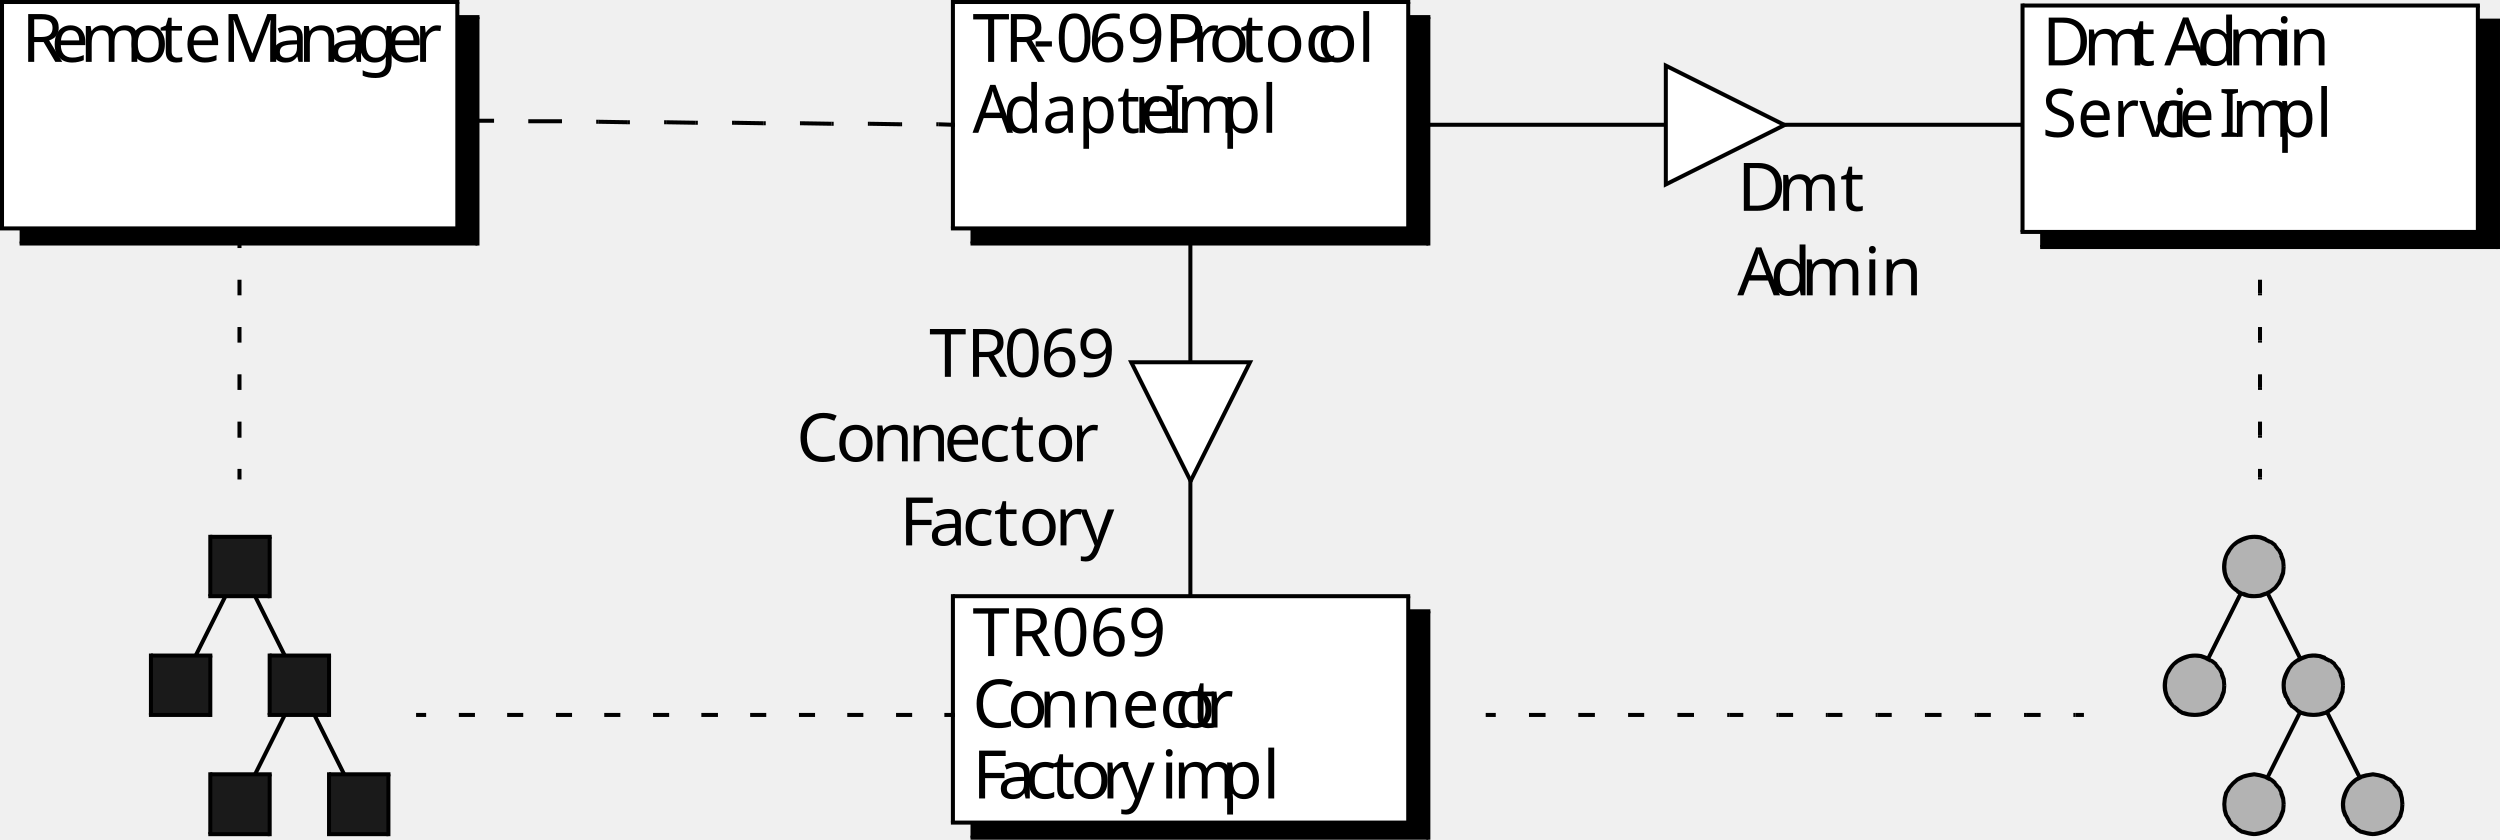
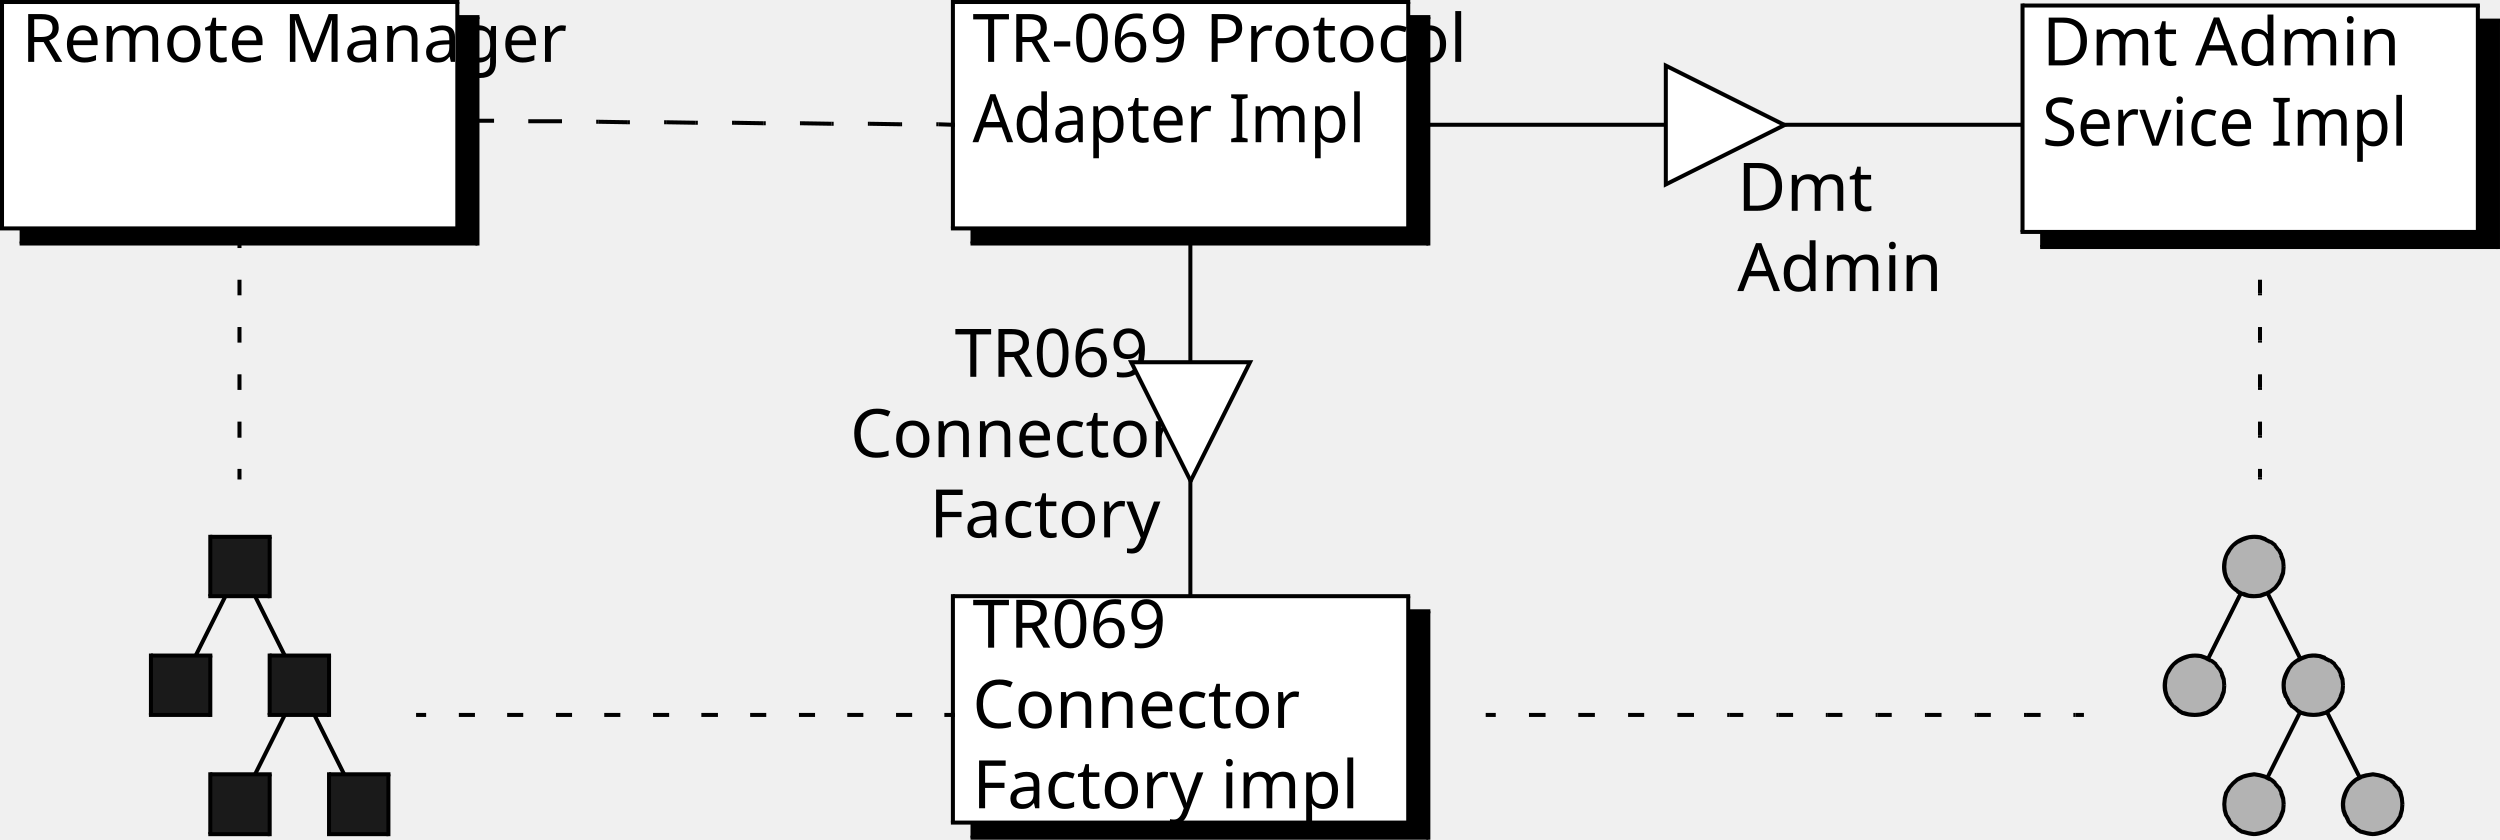
- <svg xmlns="http://www.w3.org/2000/svg" version="1.1" id="Layer_1" x="0px" y="0px" width="298.14px" height="100.14px" viewBox="0 0 298.14 100.14" style="enable-background:new 0 0 298.14 100.14;" xml:space="preserve">
-   <rect x="141.72" y="28.8" width="0.48" height="0.24" />
-   <rect x="141.72" y="29.04" width="0.48" height="42.779" />
-   <rect x="170.1" y="14.64" width="0.24" height="0.48" />
-   <rect x="170.34" y="14.64" width="85.26" height="0.48" />
-   <rect x="115.98" y="72.899" width="54.36" height="27" />
+ <svg xmlns="http://www.w3.org/2000/svg" version="1.1" id="Layer_1" x="0px" y="0px" width="298.141px" height="100.141px" viewBox="0 0 298.141 100.141" enable-background="new 0 0 298.141 100.141" xml:space="preserve">
+   <rect x="141.72" y="28.8" width="0.479" height="0.24" />
+   <rect x="141.72" y="29.04" width="0.479" height="42.779" />
+   <rect x="170.1" y="14.64" width="0.239" height="0.479" />
+   <rect x="170.34" y="14.64" width="85.261" height="0.479" />
+   <rect x="115.98" y="72.899" width="54.359" height="27" />
  <rect x="115.98" y="72.66" width="54.6" height="0.479" />
-   <rect x="170.1" y="72.899" width="0.48" height="27.24" />
+   <rect x="170.1" y="72.899" width="0.479" height="27.24" />
  <rect x="115.74" y="99.66" width="54.6" height="0.479" />
  <rect x="115.74" y="72.66" width="0.48" height="27.239" />
-   <rect x="113.64" y="71.1" style="fill:#FFFFFF;" width="54.3" height="27" />
-   <rect x="113.64" y="70.859" width="54.54" height="0.48" />
-   <rect x="167.7" y="71.1" width="0.479" height="27.24" />
-   <rect x="113.4" y="97.859" width="54.54" height="0.48" />
-   <rect x="113.4" y="70.859" width="0.48" height="27.24" />
-   <text transform="matrix(1 0 0 1 115.98 78.2393)" style="font-family:'ProductusOSGiBookc'; font-size:7.98;">TR069 </text>
-   <text transform="matrix(1 0 0 1 115.98 86.7598)">
-     <tspan x="0" y="0" style="font-family:'ProductusOSGiBookc'; font-size:7.98;">C</tspan>
-     <tspan x="4.142" y="0" style="font-family:'ProductusOSGiBookc'; font-size:7.98;">o</tspan>
-     <tspan x="7.917" y="0" style="font-family:'ProductusOSGiBookc'; font-size:7.98;">nnect</tspan>
-     <tspan x="24.115" y="0" style="font-family:'ProductusOSGiBookc'; font-size:7.98;">o</tspan>
-     <tspan x="27.841" y="0" style="font-family:'ProductusOSGiBookc'; font-size:7.98;">r </tspan>
+   <rect x="113.64" y="71.1" fill="#FFFFFF" width="54.3" height="27" />
+   <rect x="113.64" y="70.859" width="54.54" height="0.479" />
+   <rect x="167.7" y="71.1" width="0.479" height="27.239" />
+   <rect x="113.4" y="97.859" width="54.54" height="0.479" />
+   <rect x="113.4" y="70.859" width="0.479" height="27.24" />
+   <text transform="matrix(1 0 0 1 115.9797 77.239)" enable-background="new    ">
+     <tspan x="0" y="0" font-family="'ProductusOSGiBookc'" font-size="7.98">TR069</tspan>
+     <tspan x="0" y="9.576" font-family="'ProductusOSGiBookc'" font-size="7.98">Connector</tspan>
+     <tspan x="0" y="19.152" font-family="'ProductusOSGiBookc'" font-size="7.98">Factory impl</tspan>
  </text>
-   <text transform="matrix(1 0 0 1 115.98 95.2197)">
-     <tspan x="0" y="0" style="font-family:'ProductusOSGiBookc'; font-size:7.98;">F</tspan>
-     <tspan x="3" y="0" style="font-family:'ProductusOSGiBookc'; font-size:7.98;">a</tspan>
-     <tspan x="6.241" y="0" style="font-family:'ProductusOSGiBookc'; font-size:7.98;">c</tspan>
-     <tspan x="9.36" y="0" style="font-family:'ProductusOSGiBookc'; font-size:7.98;">t</tspan>
-     <tspan x="11.699" y="0" style="font-family:'ProductusOSGiBookc'; font-size:7.98;">o</tspan>
-     <tspan x="15.425" y="0" style="font-family:'ProductusOSGiBookc'; font-size:7.98;">r</tspan>
-     <tspan x="17.643" y="0" style="font-family:'ProductusOSGiBookc'; font-size:7.98;">y</tspan>
-     <tspan x="20.82" y="0" style="font-family:'ProductusOSGiBookc'; font-size:7.98;"> </tspan>
-     <tspan x="22.431" y="0" style="font-family:'ProductusOSGiBookc'; font-size:7.98;">i</tspan>
-     <tspan x="23.939" y="0" style="font-family:'ProductusOSGiBookc'; font-size:7.98;">m</tspan>
-     <tspan x="29.693" y="0" style="font-family:'ProductusOSGiBookc'; font-size:7.98;">pl</tspan>
-   </text>
-   <polyline style="fill-rule:evenodd;clip-rule:evenodd;fill:#FFFFFF;" points="212.819,14.88 198.66,7.8 198.66,21.96 " />
+   <polyline fill="#FFFFFF" points="212.819,14.88 198.66,7.8 198.66,21.96 " />
  <polyline points="212.7,15.12 198.54,8.04 198.42,7.8 198.899,7.8 198.899,21.96 198.78,22.2 198.42,22.38 198.42,7.439   212.939,14.7 " />
  <polyline points="198.54,21.78 212.7,14.7 212.939,14.7 213.42,14.939 212.939,15.12 198.78,22.2 " />
-   <rect x="115.98" y="2.04" width="54.36" height="27" />
+   <rect x="115.98" y="2.04" width="54.359" height="27" />
  <rect x="115.98" y="1.8" width="54.6" height="0.48" />
-   <rect x="170.1" y="2.04" width="0.48" height="27.24" />
+   <rect x="170.1" y="2.04" width="0.479" height="27.24" />
  <rect x="115.74" y="28.8" width="54.6" height="0.48" />
  <rect x="115.74" y="1.8" width="0.48" height="27.24" />
-   <rect x="113.64" y="0.24" style="fill:#FFFFFF;" width="54.3" height="27" />
-   <rect x="113.64" width="54.54" height="0.479" />
+   <rect x="113.64" y="0.24" fill="#FFFFFF" width="54.3" height="27" />
+   <rect x="113.64" y="0" width="54.54" height="0.479" />
  <rect x="167.7" y="0.24" width="0.479" height="27.239" />
  <rect x="113.4" y="27" width="54.54" height="0.479" />
-   <rect x="113.4" width="0.48" height="27.24" />
-   <text transform="matrix(1 0 0 1 115.98 7.3799)">
-     <tspan x="0" y="0" style="font-family:'ProductusOSGiBookc'; font-size:7.98;">T</tspan>
-     <tspan x="3.791" y="0" style="font-family:'ProductusOSGiBookc'; font-size:7.98;">R</tspan>
-     <tspan x="7.213" y="0" style="font-family:'ProductusOSGiBookc'; font-size:7.98;">-</tspan>
-     <tspan x="9.895" y="0" style="font-family:'ProductusOSGiBookc'; font-size:7.98;">0</tspan>
-     <tspan x="13.797" y="0" style="font-family:'ProductusOSGiBookc'; font-size:7.98;">69</tspan>
-     <tspan x="21.25" y="0" style="font-family:'ProductusOSGiBookc'; font-size:7.98;"> </tspan>
-     <tspan x="22.871" y="0" style="font-family:'ProductusOSGiBookc'; font-size:7.98;">P</tspan>
-     <tspan x="26.118" y="0" style="font-family:'ProductusOSGiBookc'; font-size:7.98;">r</tspan>
-     <tspan x="28.161" y="0" style="font-family:'ProductusOSGiBookc'; font-size:7.98;">o</tspan>
-     <tspan x="31.919" y="0" style="font-family:'ProductusOSGiBookc'; font-size:7.98;">toc</tspan>
-     <tspan x="41.096" y="0" style="font-family:'ProductusOSGiBookc'; font-size:7.98;">ol</tspan>
+   <rect x="113.4" y="0" width="0.479" height="27.24" />
+   <text transform="matrix(1 0 0 1 115.9797 7.3796)" font-family="'ProductusOSGiBookc'" font-size="7.98">TR-069 Protocol</text>
+   <text transform="matrix(0.9504 0 0 1 115.9797 16.9558)" font-family="'ProductusOSGiBookc'" font-size="7.98">Adapter Impl</text>
+   <text transform="matrix(1 0 0 1 113.8538 44.9392)" enable-background="new    ">
+     <tspan x="0" y="0" font-family="'ProductusSemibold'" font-size="7.98">TR069</tspan>
+     <tspan x="-12.464" y="9.576" font-family="'ProductusSemibold'" font-size="7.98">Connector</tspan>
+     <tspan x="-3" y="19.152" font-family="'ProductusSemibold'" font-size="7.98">Factory</tspan>
  </text>
-   <text transform="matrix(1 0 0 1.0522 115.98 15.8398)">
-     <tspan x="0" y="0" style="font-family:'ProductusOSGiBookc'; font-size:7.584;">A</tspan>
-     <tspan x="3.663" y="0" style="font-family:'ProductusOSGiBookc'; font-size:7.584;">dapte</tspan>
-     <tspan x="19.255" y="0" style="font-family:'ProductusOSGiBookc'; font-size:7.584;">r</tspan>
-     <tspan x="21.357" y="0" style="font-family:'ProductusOSGiBookc'; font-size:7.584;"> </tspan>
-     <tspan x="22.858" y="0" style="font-family:'ProductusOSGiBookc'; font-size:7.584;">I</tspan>
-     <tspan x="24.352" y="0" style="font-family:'ProductusOSGiBookc'; font-size:7.584;">m</tspan>
-     <tspan x="29.752" y="0" style="font-family:'ProductusOSGiBookc'; font-size:7.584;">pl</tspan>
-   </text>
-   <text transform="matrix(1 0 0 1 110.8198 44.9395)">
-     <tspan x="0" y="0" style="font-family:'ProductusSemibold'; font-size:7.98;">T</tspan>
-     <tspan x="4.437" y="0" style="font-family:'ProductusSemibold'; font-size:7.98;">R</tspan>
-     <tspan x="8.874" y="0" style="font-family:'ProductusSemibold'; font-size:7.98;">0</tspan>
-     <tspan x="13.247" y="0" style="font-family:'ProductusSemibold'; font-size:7.98;">6</tspan>
-     <tspan x="17.62" y="0" style="font-family:'ProductusSemibold'; font-size:7.98;">9</tspan>
-   </text>
-   <text transform="matrix(1 0 0 1 94.9795 55.0205)">
-     <tspan x="0" y="0" style="font-family:'ProductusSemibold'; font-size:7.98;">C</tspan>
-     <tspan x="4.676" y="0" style="font-family:'ProductusSemibold'; font-size:7.98;">o</tspan>
-     <tspan x="8.993" y="0" style="font-family:'ProductusSemibold'; font-size:7.98;">n</tspan>
-     <tspan x="13.311" y="0" style="font-family:'ProductusSemibold'; font-size:7.98;">n</tspan>
-     <tspan x="17.563" y="0" style="font-family:'ProductusSemibold'; font-size:7.98;">e</tspan>
-     <tspan x="21.697" y="0" style="font-family:'ProductusSemibold'; font-size:7.98;">ct</tspan>
-     <tspan x="28.472" y="0" style="font-family:'ProductusSemibold'; font-size:7.98;">o</tspan>
-     <tspan x="32.789" y="0" style="font-family:'ProductusSemibold'; font-size:7.98;">r</tspan>
-     <tspan x="35.781" y="0" style="font-family:'ProductusSemibold'; font-size:7.98;"> </tspan>
-   </text>
-   <polyline style="fill-rule:evenodd;clip-rule:evenodd;fill:#FFFFFF;" points="141.96,57.359 149.04,43.2 134.88,43.2 " />
+   <polyline fill="#FFFFFF" points="141.96,57.359 149.04,43.2 134.88,43.2 " />
  <polyline points="141.78,57.24 148.859,43.08 149.04,42.96 149.04,43.439 134.88,43.439 134.7,43.319 134.52,42.96 149.46,42.96   142.2,57.479 " />
  <polyline points="135.12,43.08 142.2,57.24 142.2,57.479 141.96,57.899 141.78,57.479 134.7,43.319 " />
  <rect x="243.54" y="2.46" width="54.359" height="27" />
-   <rect x="243.54" y="2.22" width="54.6" height="0.48" />
+   <rect x="243.54" y="2.219" width="54.601" height="0.48" />
  <rect x="297.66" y="2.46" width="0.479" height="27.24" />
-   <rect x="243.3" y="29.22" width="54.6" height="0.48" />
-   <rect x="243.3" y="2.22" width="0.48" height="27.24" />
-   <rect x="241.2" y="0.66" style="fill:#FFFFFF;" width="54.3" height="27" />
+   <rect x="243.3" y="29.219" width="54.601" height="0.48" />
+   <rect x="243.3" y="2.219" width="0.48" height="27.24" />
+   <rect x="241.2" y="0.66" fill="#FFFFFF" width="54.3" height="27" />
  <rect x="241.2" y="0.42" width="54.54" height="0.479" />
  <rect x="295.26" y="0.66" width="0.48" height="27.239" />
  <rect x="240.96" y="27.42" width="54.54" height="0.479" />
  <rect x="240.96" y="0.42" width="0.479" height="27.24" />
-   <text transform="matrix(1 0 0 1 243.54 7.7998)">
-     <tspan x="0" y="0" style="font-family:'ProductusOSGiBookc'; font-size:7.98;">D</tspan>
-     <tspan x="4.907" y="0" style="font-family:'ProductusOSGiBookc'; font-size:7.98;">m</tspan>
-     <tspan x="10.613" y="0" style="font-family:'ProductusOSGiBookc'; font-size:7.98;">t</tspan>
-     <tspan x="12.951" y="0" style="font-family:'ProductusOSGiBookc'; font-size:7.98;"> </tspan>
-     <tspan x="14.563" y="0" style="font-family:'ProductusOSGiBookc'; font-size:7.98;">A</tspan>
-     <tspan x="18.409" y="0" style="font-family:'ProductusOSGiBookc'; font-size:7.98;">d</tspan>
-     <tspan x="22.128" y="0" style="font-family:'ProductusOSGiBookc'; font-size:7.98;">m</tspan>
-     <tspan x="27.834" y="0" style="font-family:'ProductusOSGiBookc'; font-size:7.98;">i</tspan>
-     <tspan x="29.39" y="0" style="font-family:'ProductusOSGiBookc'; font-size:7.98;">n</tspan>
-   </text>
-   <text transform="matrix(1 0 0 1.0522 243.54 16.3193)">
-     <tspan x="0" y="0" style="font-family:'ProductusOSGiBookc'; font-size:7.584;">Servi</tspan>
-     <tspan x="13.355" y="0" style="font-family:'ProductusOSGiBookc'; font-size:7.584;">c</tspan>
-     <tspan x="16.29" y="0" style="font-family:'ProductusOSGiBookc'; font-size:7.584;">e</tspan>
-     <tspan x="19.59" y="0" style="font-family:'ProductusOSGiBookc'; font-size:7.584;"> </tspan>
-     <tspan x="21.091" y="0" style="font-family:'ProductusOSGiBookc'; font-size:7.584;">I</tspan>
-     <tspan x="22.585" y="0" style="font-family:'ProductusOSGiBookc'; font-size:7.584;">m</tspan>
-     <tspan x="27.984" y="0" style="font-family:'ProductusOSGiBookc'; font-size:7.584;">pl</tspan>
-   </text>
-   <text transform="matrix(1 0 0 1 207.1797 25.1396)">
-     <tspan x="0" y="0" style="font-family:'ProductusBook'; font-size:7.98;">D</tspan>
-     <tspan x="4.804" y="0" style="font-family:'ProductusBook'; font-size:7.98;">mt</tspan>
-   </text>
-   <text transform="matrix(1 0 0 1 207.1797 35.2197)">
-     <tspan x="0" y="0" style="font-family:'ProductusBook'; font-size:7.98;">A</tspan>
-     <tspan x="3.902" y="0" style="font-family:'ProductusBook'; font-size:7.98;">d</tspan>
-     <tspan x="7.621" y="0" style="font-family:'ProductusBook'; font-size:7.98;">min</tspan>
+   <text transform="matrix(1 0 0 1 243.5398 7.7996)" font-family="'ProductusOSGiBookc'" font-size="7.98">Dmt Admin</text>
+   <text transform="matrix(0.9504 0 0 1 243.5398 17.3757)" font-family="'ProductusOSGiBookc'" font-size="7.98">Service Impl</text>
+   <text transform="matrix(1 0 0 1 207.1794 25.1394)" enable-background="new    ">
+     <tspan x="0" y="0" font-family="'ProductusBook'" font-size="7.98">Dmt</tspan>
+     <tspan x="0" y="9.576" font-family="'ProductusBook'" font-size="7.98">Admin</tspan>
  </text>
  <rect x="2.58" y="2.04" width="54.36" height="27" />
-   <rect x="2.58" y="1.8" width="54.6" height="0.48" />
+   <rect x="2.58" y="1.8" width="54.601" height="0.48" />
  <rect x="56.7" y="2.04" width="0.48" height="27.24" />
-   <rect x="2.34" y="28.8" width="54.6" height="0.48" />
+   <rect x="2.34" y="28.8" width="54.601" height="0.48" />
  <rect x="2.34" y="1.8" width="0.48" height="27.24" />
-   <rect x="0.24" y="0.24" style="fill:#FFFFFF;" width="54.3" height="27" />
-   <rect x="0.24" width="54.54" height="0.479" />
+   <rect x="0.24" y="0.24" fill="#FFFFFF" width="54.3" height="27" />
+   <rect x="0.24" y="0" width="54.54" height="0.479" />
  <rect x="54.3" y="0.24" width="0.48" height="27.239" />
-   <rect y="27" width="54.54" height="0.479" />
-   <rect width="0.48" height="27.24" />
-   <text transform="matrix(1 0 0 1 2.5796 7.3799)">
-     <tspan x="0" y="0" style="font-family:'ProductusOSGiBookc'; font-size:7.98;">R</tspan>
-     <tspan x="3.503" y="0" style="font-family:'ProductusOSGiBookc'; font-size:7.98;">e</tspan>
-     <tspan x="6.982" y="0" style="font-family:'ProductusOSGiBookc'; font-size:7.98;">m</tspan>
-     <tspan x="12.68" y="0" style="font-family:'ProductusOSGiBookc'; font-size:7.98;">o</tspan>
-     <tspan x="16.455" y="0" style="font-family:'ProductusOSGiBookc'; font-size:7.98;">te</tspan>
-     <tspan x="22.272" y="0" style="font-family:'ProductusOSGiBookc'; font-size:7.98;"> </tspan>
-     <tspan x="23.892" y="0" style="font-family:'ProductusOSGiBookc'; font-size:7.98;">M</tspan>
-     <tspan x="29.701" y="0" style="font-family:'ProductusOSGiBookc'; font-size:7.98;">a</tspan>
-     <tspan x="32.997" y="0" style="font-family:'ProductusOSGiBookc'; font-size:7.98;">n</tspan>
-     <tspan x="36.651" y="0" style="font-family:'ProductusOSGiBookc'; font-size:7.98;">a</tspan>
-     <tspan x="39.891" y="0" style="font-family:'ProductusOSGiBookc'; font-size:7.98;">g</tspan>
-     <tspan x="43.371" y="0" style="font-family:'ProductusOSGiBookc'; font-size:7.98;">e</tspan>
-     <tspan x="46.85" y="0" style="font-family:'ProductusOSGiBookc'; font-size:7.98;">r</tspan>
-   </text>
+   <rect x="0" y="27" width="54.54" height="0.479" />
+   <rect x="0" y="0" width="0.48" height="27.24" />
+   <text transform="matrix(1 0 0 1 2.5793 7.3796)" font-family="'ProductusOSGiBookc'" font-size="7.98">Remote Manager</text>
  <rect x="56.7" y="14.16" width="2.22" height="0.479" />
-   <rect x="63" y="14.22" width="4.02" height="0.48" />
-   <rect x="71.1" y="14.28" width="0.24" height="0.479" />
+   <rect x="63" y="14.219" width="4.021" height="0.48" />
+   <rect x="71.1" y="14.28" width="0.239" height="0.479" />
  <rect x="74.88" y="14.34" width="0.24" height="0.479" />
-   <polyline style="fill-rule:evenodd;clip-rule:evenodd;" points="71.34,14.28 71.34,14.76 74.88,14.819 74.88,14.34 " />
+   <polyline points="71.34,14.28 71.34,14.76 74.88,14.819 74.88,14.34 " />
  <rect x="79.2" y="14.34" width="0.24" height="0.479" />
-   <rect x="82.98" y="14.399" width="0.24" height="0.48" />
-   <polyline style="fill-rule:evenodd;clip-rule:evenodd;" points="79.44,14.34 79.44,14.819 82.98,14.88 82.98,14.399 " />
-   <rect x="87.3" y="14.399" width="0.24" height="0.48" />
+   <rect x="82.98" y="14.399" width="0.24" height="0.479" />
+   <polyline points="79.44,14.34 79.44,14.819 82.98,14.88 82.98,14.399 " />
+   <rect x="87.3" y="14.399" width="0.24" height="0.479" />
  <rect x="91.08" y="14.46" width="0.24" height="0.479" />
-   <polyline style="fill-rule:evenodd;clip-rule:evenodd;" points="87.54,14.399 87.54,14.88 91.08,14.939 91.08,14.46 " />
+   <polyline points="87.54,14.399 87.54,14.88 91.08,14.939 91.08,14.46 " />
  <rect x="95.4" y="14.46" width="0.24" height="0.479" />
-   <rect x="99.18" y="14.52" width="0.24" height="0.48" />
-   <polyline style="fill-rule:evenodd;clip-rule:evenodd;" points="95.64,14.46 95.64,14.939 99.18,15 99.18,14.52 " />
-   <rect x="103.5" y="14.52" width="0.24" height="0.48" />
+   <rect x="99.18" y="14.52" width="0.239" height="0.479" />
+   <polyline points="95.64,14.46 95.64,14.939 99.18,15 99.18,14.52 " />
+   <rect x="103.5" y="14.52" width="0.24" height="0.479" />
  <rect x="107.34" y="14.58" width="0.24" height="0.479" />
-   <polyline style="fill-rule:evenodd;clip-rule:evenodd;" points="103.74,14.52 103.74,15 107.34,15.06 107.34,14.58 " />
+   <polyline points="103.74,14.52 103.74,15 107.34,15.06 107.34,14.58 " />
  <rect x="111.66" y="14.58" width="0.24" height="0.479" />
-   <rect x="113.64" y="14.64" width="0.24" height="0.48" />
+   <rect x="113.64" y="14.64" width="0.239" height="0.479" />
  <polyline points="111.9,14.58 111.9,15.06 113.64,15.12 113.64,14.64 " />
  <polyline points="28.86,67.68 28.98,67.5 28.56,67.26 28.44,67.439 " />
  <polyline points="21.78,81.84 21.66,82.02 21.24,81.78 21.36,81.6 " />
  <polyline points="28.86,67.68 28.44,67.439 21.36,81.6 21.78,81.84 " />
  <polyline points="28.86,67.439 28.74,67.26 28.32,67.5 28.44,67.68 " />
  <polyline points="35.94,81.6 36.06,81.78 35.64,82.02 35.52,81.84 " />
  <polyline points="28.86,67.439 28.44,67.68 35.52,81.84 35.94,81.6 " />
  <polyline points="35.94,81.84 36.06,81.66 35.64,81.42 35.52,81.6 " />
  <polyline points="28.86,96 28.74,96.18 28.32,95.939 28.44,95.76 " />
  <polyline points="35.94,81.84 35.52,81.6 28.44,95.76 28.86,96 " />
  <polyline points="35.94,81.6 35.82,81.42 35.4,81.66 35.52,81.84 " />
  <polyline points="43.02,95.76 43.14,95.939 42.72,96.18 42.6,96 " />
  <polyline points="35.94,81.6 35.52,81.84 42.6,96 43.02,95.76 " />
-   <rect x="25.08" y="64.02" style="fill:#1A1A1A;" width="7.08" height="7.08" />
+   <rect x="25.08" y="64.02" fill="#1A1A1A" width="7.08" height="7.08" />
  <rect x="25.08" y="63.78" width="7.32" height="0.479" />
-   <rect x="31.92" y="64.02" width="0.48" height="7.32" />
-   <rect x="24.84" y="70.859" width="7.32" height="0.48" />
+   <rect x="31.92" y="64.02" width="0.48" height="7.319" />
+   <rect x="24.84" y="70.859" width="7.32" height="0.479" />
  <rect x="24.84" y="63.78" width="0.48" height="7.319" />
-   <rect x="18" y="78.18" style="fill:#1A1A1A;" width="7.08" height="7.08" />
-   <rect x="18" y="77.939" width="7.32" height="0.48" />
-   <rect x="24.84" y="78.18" width="0.48" height="7.32" />
-   <rect x="17.76" y="85.02" width="7.32" height="0.48" />
-   <rect x="17.76" y="77.939" width="0.48" height="7.32" />
-   <rect x="32.16" y="78.18" style="fill:#1A1A1A;" width="7.08" height="7.08" />
-   <rect x="32.16" y="77.939" width="7.32" height="0.48" />
-   <rect x="39" y="78.18" width="0.48" height="7.32" />
-   <rect x="31.92" y="85.02" width="7.32" height="0.48" />
-   <rect x="31.92" y="77.939" width="0.48" height="7.32" />
-   <rect x="25.08" y="92.34" style="fill:#1A1A1A;" width="7.08" height="7.14" />
-   <rect x="25.08" y="92.1" width="7.32" height="0.48" />
+   <rect x="18" y="78.18" fill="#1A1A1A" width="7.08" height="7.079" />
+   <rect x="18" y="77.939" width="7.32" height="0.479" />
+   <rect x="24.84" y="78.18" width="0.48" height="7.319" />
+   <rect x="17.76" y="85.02" width="7.32" height="0.479" />
+   <rect x="17.76" y="77.939" width="0.48" height="7.319" />
+   <rect x="32.16" y="78.18" fill="#1A1A1A" width="7.08" height="7.079" />
+   <rect x="32.16" y="77.939" width="7.32" height="0.479" />
+   <rect x="39" y="78.18" width="0.48" height="7.319" />
+   <rect x="31.92" y="85.02" width="7.32" height="0.479" />
+   <rect x="31.92" y="77.939" width="0.48" height="7.319" />
+   <rect x="25.08" y="92.34" fill="#1A1A1A" width="7.08" height="7.141" />
+   <rect x="25.08" y="92.1" width="7.32" height="0.479" />
  <rect x="31.92" y="92.34" width="0.48" height="7.38" />
  <rect x="24.84" y="99.24" width="7.32" height="0.479" />
  <rect x="24.84" y="92.1" width="0.48" height="7.38" />
-   <rect x="39.24" y="92.34" style="fill:#1A1A1A;" width="7.08" height="7.14" />
-   <rect x="39.24" y="92.1" width="7.32" height="0.48" />
+   <rect x="39.24" y="92.34" fill="#1A1A1A" width="7.08" height="7.141" />
+   <rect x="39.24" y="92.1" width="7.32" height="0.479" />
  <rect x="46.08" y="92.34" width="0.48" height="7.38" />
  <rect x="39" y="99.24" width="7.32" height="0.479" />
  <rect x="39" y="92.1" width="0.48" height="7.38" />
  <polyline points="269.04,67.68 269.16,67.5 268.74,67.26 268.62,67.439 " />
  <polyline points="261.96,81.84 261.84,82.02 261.42,81.78 261.54,81.6 " />
  <polyline points="269.04,67.68 268.62,67.439 261.54,81.6 261.96,81.84 " />
  <polyline points="269.04,67.439 268.92,67.26 268.5,67.5 268.62,67.68 " />
  <polyline points="276.12,81.6 276.24,81.78 275.819,82.02 275.7,81.84 " />
  <polyline points="269.04,67.439 268.62,67.68 275.7,81.84 276.12,81.6 " />
  <polyline points="276.12,81.84 276.24,81.66 275.819,81.42 275.7,81.6 " />
  <polyline points="269.04,96 268.92,96.18 268.5,95.939 268.62,95.76 " />
  <polyline points="276.12,81.84 275.7,81.6 268.62,95.76 269.04,96 " />
  <polyline points="276.12,81.6 276,81.42 275.58,81.66 275.7,81.84 " />
  <polyline points="283.2,95.76 283.319,95.939 282.899,96.18 282.78,96 " />
  <polyline points="276.12,81.6 275.7,81.84 282.78,96 283.2,95.76 " />
-   <path style="fill-rule:evenodd;clip-rule:evenodd;fill:#B3B3B3;" d="M265.26,81.72L265.2,81l-0.24-0.66  c-1.312-3.191-6.006-2.724-6.72,0.66l-0.061,0.72l0.061,0.72c0.727,3.412,5.408,3.872,6.72,0.66l0.24-0.66L265.26,81.72" />
-   <path d="M265.02,81.78l-0.06-0.721v0.061l-0.24-0.66h0.061l-0.301-0.601v0.061l-0.42-0.54h0.061l-0.54-0.42v0.06l-0.601-0.3h0.061  l-0.66-0.24h0.06l-0.72-0.06h0.061l-0.721,0.06h0.061l-0.66,0.24l-0.601,0.3l0.061-0.06l-0.54,0.42l-0.42,0.54l0.06-0.061  l-0.359,0.601v-0.061l-0.181,0.66l-0.06,0.721V81.72l0.06,0.72v-0.06l0.181,0.66v-0.061l0.359,0.601h-0.06l0.42,0.54V84.06  l0.54,0.42h-0.061l0.601,0.36l-0.061-0.06l0.66,0.18l0.721,0.06h-0.061l0.72-0.06h-0.06l0.66-0.18l-0.061,0.06l0.601-0.36l0.54-0.42  l-0.061,0.061l0.42-0.54l0.301-0.601l-0.061,0.061l0.24-0.66v0.06l0.06-0.72l0.48,0.061l-0.061,0.72v0.06l-0.239,0.66l-0.301,0.6  l-0.06,0.061l-0.42,0.54l-0.54,0.42l-0.061,0.06l-0.6,0.36h-0.06c-0.814,0.326-2.052,0.315-2.88,0h-0.061l-0.6-0.36v-0.06  c-3.483-2.374-1.183-7.562,2.939-6.84l0.66,0.24v0.06l0.6,0.3h0.061l0.54,0.42v0.061l0.42,0.54h0.06l0.301,0.6v0.061l0.239,0.659V81  l0.061,0.72" />
-   <polyline points="265.02,81.72 265.02,81.78 265.5,81.72 265.5,81.78 " />
-   <path style="fill-rule:evenodd;clip-rule:evenodd;fill:#B3B3B3;" d="M272.34,67.56l-0.06-0.72l-0.24-0.66  c-1.312-3.19-6.006-2.724-6.721,0.66l-0.06,0.72l0.06,0.721c0.715,3.384,5.409,3.851,6.721,0.659l0.24-0.659L272.34,67.56" />
-   <path d="M272.1,67.62l-0.06-0.721v0.061l-0.24-0.66h0.06l-0.3-0.6v0.06l-0.42-0.54h0.061l-0.54-0.42v0.06l-0.601-0.3h0.061  l-0.66-0.24h0.06l-0.72-0.06h0.06l-0.72,0.06h0.061l-0.66,0.24l-0.601,0.3L267,64.8l-0.54,0.42l-0.42,0.54l0.06-0.06l-0.359,0.6  v-0.06l-0.181,0.659l-0.06,0.721V67.56l0.06,0.721V68.22l0.181,0.66v-0.061l0.359,0.601h-0.06l0.42,0.54v-0.061l0.54,0.42h-0.061  l0.601,0.301V70.56l0.66,0.24h-0.061l0.72,0.06h-0.06l0.72-0.06h-0.06l0.66-0.24l-0.061,0.061l0.601-0.301l0.54-0.42l-0.061,0.061  l0.42-0.54l0.3-0.601l-0.06,0.061l0.24-0.66v0.061l0.06-0.721l0.48,0.061l-0.061,0.72v0.06l-0.239,0.66l-0.301,0.601l-0.06,0.06  l-0.42,0.54l-0.54,0.42l-0.061,0.061l-0.6,0.3l-0.66,0.24c-0.768,0.082-1.569,0.14-2.28-0.24h-0.06l-0.6-0.3V70.68  c-3.483-2.374-1.183-7.561,2.939-6.84l0.66,0.24v0.06l0.6,0.3h0.061l0.54,0.42v0.061l0.42,0.54h0.06l0.301,0.6v0.061l0.239,0.66  v0.06l0.061,0.72" />
+   <path fill="#B3B3B3" d="M265.26,81.719L265.2,81l-0.24-0.66c-1.312-3.19-6.006-2.724-6.72,0.66l-0.061,0.72l0.061,0.721  c0.727,3.412,5.408,3.872,6.72,0.66l0.24-0.66L265.26,81.719" />
+   <path d="M265.02,81.78l-0.061-0.721v0.061l-0.239-0.66h0.061l-0.301-0.601v0.061l-0.42-0.54h0.061l-0.54-0.42v0.061l-0.601-0.301  h0.061l-0.66-0.239h0.061l-0.72-0.061h0.061l-0.721,0.061h0.061l-0.66,0.239l-0.601,0.301l0.061-0.061l-0.54,0.42l-0.42,0.54  l0.061-0.061l-0.359,0.601v-0.061l-0.181,0.66l-0.061,0.721v-0.061l0.061,0.721V82.38l0.181,0.66v-0.061l0.359,0.601h-0.061  l0.42,0.54v-0.06l0.54,0.42h-0.061l0.601,0.359l-0.061-0.06l0.66,0.18l0.721,0.061h-0.061l0.72-0.061h-0.061l0.66-0.18l-0.061,0.06  l0.601-0.359l0.54-0.42l-0.061,0.061l0.42-0.54l0.301-0.601l-0.061,0.061l0.239-0.66v0.061l0.061-0.72l0.479,0.061l-0.061,0.72  v0.061l-0.239,0.66l-0.301,0.6l-0.061,0.061l-0.42,0.54l-0.54,0.42l-0.061,0.061l-0.601,0.36h-0.06c-0.814,0.325-2.052,0.314-2.88,0  h-0.062l-0.6-0.36v-0.061c-3.483-2.374-1.183-7.562,2.939-6.84l0.659,0.24v0.06l0.601,0.301h0.061l0.54,0.42v0.061l0.42,0.54h0.061  l0.301,0.601v0.061l0.239,0.659V81l0.061,0.72" />
+   <polyline points="265.02,81.719 265.02,81.78 265.5,81.719 265.5,81.78 " />
+   <path fill="#B3B3B3" d="M272.34,67.56l-0.06-0.721l-0.24-0.659c-1.312-3.19-6.006-2.725-6.721,0.659l-0.061,0.721l0.061,0.721  c0.715,3.384,5.409,3.851,6.721,0.659l0.24-0.659L272.34,67.56" />
+   <path d="M272.1,67.62l-0.061-0.721v0.061l-0.24-0.66h0.061l-0.3-0.6v0.06l-0.42-0.54h0.061l-0.54-0.42v0.061l-0.601-0.3h0.061  l-0.66-0.24h0.061l-0.721-0.061h0.061l-0.72,0.061h0.061l-0.66,0.24l-0.601,0.3L267,64.8l-0.54,0.42l-0.42,0.54l0.061-0.06  l-0.359,0.6v-0.06l-0.181,0.659L265.5,67.62v-0.06l0.061,0.721v-0.062l0.181,0.66v-0.061l0.359,0.601h-0.061l0.42,0.54v-0.061  l0.54,0.42h-0.061l0.601,0.301v-0.06l0.66,0.239h-0.061l0.72,0.061h-0.061l0.721-0.061h-0.061l0.66-0.239l-0.061,0.061l0.601-0.301  l0.54-0.42l-0.061,0.061l0.42-0.54l0.3-0.601l-0.061,0.061l0.24-0.659v0.061l0.061-0.721l0.479,0.061l-0.061,0.72v0.061l-0.239,0.66  l-0.301,0.601l-0.061,0.061l-0.42,0.54l-0.54,0.42l-0.061,0.061l-0.601,0.3l-0.66,0.24c-0.768,0.082-1.568,0.14-2.279-0.24h-0.061  l-0.6-0.3V70.68c-3.483-2.374-1.183-7.562,2.938-6.841l0.66,0.24v0.061l0.601,0.3h0.061l0.54,0.42v0.061l0.42,0.54h0.061  l0.301,0.601v0.061l0.239,0.66v0.06l0.061,0.721" />
  <polyline points="272.1,67.56 272.1,67.62 272.58,67.56 272.58,67.62 " />
-   <path style="fill-rule:evenodd;clip-rule:evenodd;fill:#B3B3B3;" d="M279.42,81.72L279.359,81l-0.239-0.66  c-1.288-3.122-5.903-2.817-6.721,0.66l-0.06,0.72l0.06,0.72c0.829,3.503,5.433,3.804,6.721,0.66l0.239-0.66L279.42,81.72" />
-   <path d="M279.18,81.78l-0.06-0.721v0.061l-0.24-0.66h0.06l-0.3-0.601v0.061l-0.42-0.54h0.061l-0.54-0.42v0.06l-0.601-0.3h0.061  l-0.66-0.24h0.06l-0.72-0.06h0.06l-0.72,0.06h0.061l-0.66,0.24l-0.601,0.3l0.061-0.06l-0.54,0.42l-0.42,0.54l0.06-0.061l-0.3,0.601  l-0.24,0.66V81.06l-0.06,0.721V81.72l0.06,0.72v-0.06l0.24,0.66v-0.061l0.3,0.601h-0.06l0.42,0.54V84.06l0.54,0.42h-0.061  l0.601,0.36l-0.061-0.06l0.66,0.18l0.72,0.06h-0.06l0.72-0.06h-0.06l0.66-0.18l-0.061,0.06l0.601-0.36l0.54-0.42l-0.061,0.061  l0.42-0.54l0.3-0.601l-0.06,0.061l0.24-0.66v0.06l0.06-0.72l0.48,0.061L279.6,82.5v0.06l-0.24,0.66l-0.3,0.6L279,83.88l-0.42,0.54  l-0.54,0.42l-0.061,0.06l-0.6,0.36h-0.061c-0.813,0.326-2.051,0.315-2.88,0h-0.06l-0.6-0.36v-0.06l-0.54-0.42h-0.061l-0.42-0.54  v-0.061l-0.3-0.6h-0.061l-0.239-0.66V82.5c-0.178-1.21-0.014-1.845,0.6-2.88l0.42-0.54l0.061-0.061  c0.933-0.835,2.168-1.278,3.42-1.02h0.06l0.66,0.24v0.06l0.6,0.3h0.061l0.54,0.42v0.061l0.42,0.54h0.06l0.3,0.6v0.061l0.24,0.659V81  l0.061,0.72" />
-   <polyline points="279.18,81.72 279.18,81.78 279.66,81.72 279.66,81.78 " />
-   <path style="fill-rule:evenodd;clip-rule:evenodd;fill:#B3B3B3;" d="M272.34,95.88l-0.06-0.66l-0.24-0.72  c-1.352-3.2-6.092-2.652-6.721,0.72l-0.06,0.66l0.06,0.72c0.757,3.402,5.346,3.921,6.721,0.66l0.24-0.66L272.34,95.88" />
-   <path d="M272.1,95.939l-0.06-0.659v0.06l-0.24-0.72h0.06l-0.3-0.601v0.061l-0.42-0.48h0.061l-0.54-0.479v0.06l-0.601-0.3h0.061  l-0.66-0.18h0.06l-0.72-0.12h0.06l-0.72,0.12l-0.66,0.18h0.061l-0.601,0.3L267,93.12l-0.54,0.479l-0.42,0.48l0.06-0.061  l-0.359,0.601V94.56l-0.181,0.721l-0.06,0.659v-0.06l0.06,0.72v-0.06l0.181,0.66V97.14l0.359,0.601h-0.06l0.42,0.54V98.22l0.54,0.42  h-0.061L267.54,99l-0.061-0.061l0.66,0.181l0.72,0.12h-0.06l0.72-0.12h-0.06l0.66-0.181L270.06,99l0.601-0.36l0.54-0.42  l-0.061,0.061l0.42-0.54l0.3-0.601L271.8,97.2l0.24-0.66v0.06l0.06-0.72l0.48,0.06l-0.061,0.721v0.06l-0.239,0.66l-0.301,0.6  l-0.06,0.061l-0.42,0.54L270.96,99l-0.061,0.06l-0.6,0.36h-0.06c-1.312,0.426-1.625,0.354-2.881,0h-0.06l-0.6-0.36V99l-0.54-0.42  H266.1l-0.42-0.54v-0.061l-0.36-0.6l-0.06-0.061l-0.18-0.659l-0.061-0.721v-0.06l0.061-0.66v-0.06l0.18-0.721l0.06-0.06l0.36-0.6  l0.42-0.48l0.061-0.06l0.54-0.48c0.709-0.456,1.279-0.548,2.1-0.66h0.06l0.721,0.12c0.659,0.141,1.476,0.497,1.92,1.021v0.06  l0.42,0.48h0.06l0.301,0.6v0.06l0.239,0.721v0.06l0.061,0.66" />
+   <path fill="#B3B3B3" d="M279.42,81.719L279.359,81l-0.239-0.66c-1.288-3.122-5.903-2.816-6.721,0.66l-0.061,0.72l0.061,0.721  c0.829,3.503,5.433,3.804,6.721,0.66l0.239-0.66L279.42,81.719" />
+   <path d="M279.18,81.78l-0.061-0.721v0.061l-0.24-0.66h0.061l-0.3-0.601v0.061l-0.42-0.54h0.061l-0.54-0.42v0.061l-0.601-0.301h0.061  l-0.66-0.239h0.061l-0.721-0.061h0.061l-0.72,0.061h0.061l-0.66,0.239l-0.601,0.301l0.061-0.061l-0.54,0.42l-0.42,0.54l0.061-0.061  l-0.301,0.601l-0.239,0.66v-0.06l-0.061,0.721v-0.062l0.061,0.721V82.38l0.239,0.66v-0.061l0.301,0.601h-0.061l0.42,0.54v-0.06  l0.54,0.42h-0.061l0.601,0.359l-0.061-0.06l0.66,0.18l0.72,0.061h-0.061l0.721-0.061h-0.061l0.66-0.18l-0.061,0.06l0.601-0.359  l0.54-0.42l-0.061,0.061l0.42-0.54l0.3-0.601l-0.061,0.061l0.24-0.66v0.061l0.061-0.72l0.479,0.061L279.6,82.5v0.061l-0.24,0.659  l-0.3,0.601L279,83.88l-0.42,0.54l-0.54,0.42l-0.061,0.061l-0.601,0.359h-0.061c-0.813,0.326-2.051,0.315-2.88,0h-0.061l-0.6-0.359  V84.84l-0.54-0.42h-0.062l-0.42-0.54v-0.061l-0.3-0.601h-0.061l-0.239-0.659V82.5c-0.178-1.21-0.014-1.845,0.6-2.88l0.42-0.54  l0.062-0.061c0.933-0.835,2.168-1.278,3.42-1.021h0.06l0.66,0.24v0.06l0.601,0.301h0.061l0.54,0.42v0.061l0.42,0.54h0.061l0.3,0.6  v0.062l0.24,0.659V81l0.061,0.72" />
+   <polyline points="279.18,81.719 279.18,81.78 279.66,81.719 279.66,81.78 " />
+   <path fill="#B3B3B3" d="M272.34,95.88l-0.06-0.66l-0.24-0.72c-1.352-3.2-6.092-2.651-6.721,0.72l-0.061,0.66l0.061,0.721  c0.757,3.401,5.346,3.921,6.721,0.659l0.24-0.659L272.34,95.88" />
+   <path d="M272.1,95.939l-0.061-0.659v0.06l-0.24-0.72h0.061l-0.3-0.601v0.061l-0.42-0.479h0.061l-0.54-0.479v0.061l-0.601-0.301  h0.061l-0.66-0.18h0.061l-0.721-0.12h0.061l-0.72,0.12l-0.66,0.18h0.061l-0.601,0.301L267,93.12l-0.54,0.479l-0.42,0.479  l0.061-0.061l-0.359,0.601V94.56l-0.181,0.721L265.5,95.94V95.88l0.061,0.721V96.54l0.181,0.66v-0.06l0.359,0.601h-0.061l0.42,0.54  v-0.062L267,98.64h-0.061L267.54,99l-0.061-0.061l0.66,0.181l0.72,0.12h-0.061l0.721-0.12h-0.061l0.66-0.181L270.06,99l0.601-0.359  l0.54-0.421l-0.061,0.062l0.42-0.54l0.3-0.601L271.8,97.2l0.24-0.66V96.6l0.061-0.721l0.479,0.061l-0.061,0.721v0.061l-0.239,0.659  l-0.301,0.601l-0.061,0.061l-0.42,0.54L270.96,99l-0.061,0.061l-0.601,0.359h-0.06c-1.312,0.427-1.625,0.354-2.881,0h-0.061  l-0.6-0.359V99l-0.54-0.42H266.1l-0.42-0.54v-0.061l-0.36-0.601l-0.061-0.061l-0.18-0.659l-0.061-0.721v-0.061l0.061-0.66v-0.06  l0.18-0.721l0.061-0.061l0.36-0.6l0.42-0.48l0.061-0.06l0.54-0.48c0.709-0.456,1.279-0.548,2.1-0.659h0.061l0.721,0.119  c0.659,0.142,1.477,0.497,1.92,1.021v0.06l0.42,0.48h0.061l0.301,0.6v0.061l0.239,0.721v0.06l0.061,0.66" />
  <polyline points="272.1,95.88 272.1,95.939 272.58,95.88 272.58,95.939 " />
-   <path style="fill-rule:evenodd;clip-rule:evenodd;fill:#B3B3B3;" d="M286.5,95.88l-0.061-0.66l-0.18-0.72  c-1.528-3.159-6.021-2.719-6.78,0.72l-0.06,0.66l0.06,0.72c0.883,3.465,5.228,3.883,6.78,0.66l0.18-0.66L286.5,95.88" />
-   <path d="M286.26,95.939l-0.06-0.659l-0.181-0.721l0.061,0.061l-0.36-0.601v0.061l-0.42-0.48h0.06l-0.54-0.479v0.06l-0.6-0.3h0.061  l-0.66-0.18h0.06l-0.72-0.12h0.06l-0.72,0.12l-0.66,0.18h0.061l-0.601,0.3l0.061-0.06l-0.54,0.479l-0.42,0.48l0.06-0.061l-0.3,0.601  l-0.24,0.72v-0.06l-0.06,0.659v-0.06l0.06,0.72v-0.06l0.24,0.66V97.14l0.3,0.601h-0.06l0.42,0.54V98.22l0.54,0.42H281.1L281.7,99  l-0.061-0.061l0.66,0.181l0.72,0.12h-0.06l0.72-0.12h-0.06l0.66-0.181L284.22,99l0.6-0.36l0.54-0.42l-0.06,0.061l0.42-0.54  l0.36-0.601L286.02,97.2l0.181-0.66v0.06l0.06-0.72l0.48,0.06l-0.061,0.721l-0.18,0.659v0.061l-0.36,0.6l-0.06,0.061l-0.42,0.54  L285.12,99l-0.061,0.06l-0.6,0.36h-0.061c-1.311,0.426-1.625,0.354-2.88,0h-0.06l-0.601-0.36V99l-0.54-0.42h-0.06l-0.42-0.54v-0.061  l-0.3-0.6h-0.061l-0.239-0.66v-0.06c-0.309-1.498,0.398-3.022,1.619-3.9l0.601-0.3l0.06-0.061l0.66-0.18h0.061l0.72-0.12h0.06  l0.721,0.12l0.659,0.18l0.061,0.061l0.6,0.3h0.061l0.54,0.48v0.06l0.42,0.48h0.06l0.36,0.6v0.06l0.18,0.721v0.06l0.061,0.66" />
+   <path fill="#B3B3B3" d="M286.5,95.88l-0.061-0.66l-0.181-0.72c-1.527-3.159-6.021-2.719-6.779,0.72l-0.061,0.66l0.061,0.721  c0.883,3.465,5.228,3.883,6.779,0.659l0.181-0.659L286.5,95.88" />
+   <path d="M286.26,95.939l-0.06-0.659l-0.181-0.721l0.061,0.061l-0.359-0.601v0.061L285.3,93.6h0.061l-0.54-0.479v0.061l-0.6-0.301  h0.061l-0.66-0.18h0.061l-0.721-0.12h0.061l-0.721,0.12l-0.659,0.18h0.061l-0.601,0.301l0.061-0.061l-0.54,0.479l-0.42,0.479  l0.06-0.061l-0.3,0.601l-0.239,0.72v-0.06l-0.061,0.659v-0.061l0.061,0.721v-0.061l0.239,0.66V97.14l0.3,0.601h-0.06l0.42,0.54  v-0.062l0.54,0.421H281.1L281.7,99l-0.061-0.061l0.659,0.181l0.721,0.12h-0.061l0.721-0.12h-0.061l0.66-0.181L284.22,99l0.6-0.359  l0.54-0.421l-0.061,0.062l0.421-0.54l0.359-0.601l-0.06,0.06l0.181-0.66V96.6l0.06-0.721l0.48,0.061l-0.061,0.721L286.5,97.32v0.061  l-0.359,0.601l-0.061,0.061l-0.42,0.54L285.12,99l-0.061,0.061l-0.601,0.359h-0.061c-1.312,0.427-1.625,0.354-2.88,0h-0.061  l-0.601-0.359V99l-0.54-0.42h-0.061l-0.42-0.54v-0.061l-0.3-0.601h-0.061l-0.239-0.66v-0.06c-0.31-1.498,0.397-3.021,1.619-3.9  l0.601-0.3l0.061-0.061l0.659-0.181h0.062l0.72-0.119h0.061l0.721,0.119l0.659,0.181l0.061,0.061l0.601,0.3h0.061l0.54,0.48v0.06  l0.42,0.48h0.061l0.359,0.6v0.061l0.181,0.721v0.06l0.061,0.66" />
  <polyline points="286.26,95.88 286.26,95.939 286.74,95.88 286.74,95.939 " />
-   <rect x="28.32" y="28.319" width="0.48" height="1.261" />
-   <rect x="28.32" y="33.359" width="0.48" height="1.86" />
-   <rect x="28.32" y="39" width="0.48" height="1.859" />
-   <rect x="28.32" y="44.64" width="0.48" height="1.86" />
-   <rect x="28.32" y="50.28" width="0.48" height="1.92" />
-   <rect x="28.32" y="55.92" width="0.48" height="1.26" />
-   <rect x="49.62" y="85.02" width="1.2" height="0.48" />
-   <rect x="54.72" y="85.02" width="1.92" height="0.48" />
-   <rect x="60.48" y="85.02" width="1.92" height="0.48" />
-   <rect x="66.3" y="85.02" width="1.92" height="0.48" />
-   <rect x="72.06" y="85.02" width="1.92" height="0.48" />
-   <rect x="77.88" y="85.02" width="1.92" height="0.48" />
-   <rect x="83.64" y="85.02" width="1.98" height="0.48" />
-   <rect x="89.46" y="85.02" width="1.92" height="0.48" />
-   <rect x="95.28" y="85.02" width="1.92" height="0.48" />
-   <rect x="101.04" y="85.02" width="1.92" height="0.48" />
-   <rect x="106.86" y="85.02" width="1.92" height="0.48" />
-   <rect x="112.62" y="85.02" width="1.26" height="0.48" />
-   <rect x="177.18" y="85.02" width="1.2" height="0.48" />
-   <rect x="182.34" y="85.02" width="1.979" height="0.48" />
-   <rect x="188.22" y="85.02" width="1.98" height="0.48" />
-   <rect x="194.16" y="85.02" width="1.92" height="0.48" />
-   <rect x="200.04" y="85.02" width="1.979" height="0.48" />
-   <rect x="205.979" y="85.02" width="0.24" height="0.48" />
-   <rect x="206.22" y="85.02" width="1.68" height="0.48" />
-   <rect x="211.859" y="85.02" width="0.24" height="0.48" />
-   <rect x="212.1" y="85.02" width="1.74" height="0.48" />
-   <rect x="217.74" y="85.02" width="0.239" height="0.48" />
-   <rect x="217.979" y="85.02" width="1.74" height="0.48" />
-   <rect x="223.68" y="85.02" width="0.24" height="0.48" />
-   <rect x="223.92" y="85.02" width="1.68" height="0.48" />
-   <rect x="229.56" y="85.02" width="0.24" height="0.48" />
-   <rect x="229.8" y="85.02" width="1.74" height="0.48" />
-   <rect x="235.5" y="85.02" width="0.24" height="0.48" />
-   <rect x="235.74" y="85.02" width="1.68" height="0.48" />
-   <rect x="241.38" y="85.02" width="0.24" height="0.48" />
-   <rect x="241.62" y="85.02" width="1.739" height="0.48" />
-   <rect x="247.26" y="85.02" width="0.24" height="0.48" />
-   <rect x="247.5" y="85.02" width="1.02" height="0.48" />
+   <rect x="28.32" y="28.319" width="0.479" height="1.261" />
+   <rect x="28.32" y="33.359" width="0.479" height="1.859" />
+   <rect x="28.32" y="39" width="0.479" height="1.859" />
+   <rect x="28.32" y="44.64" width="0.479" height="1.859" />
+   <rect x="28.32" y="50.28" width="0.479" height="1.92" />
+   <rect x="28.32" y="55.92" width="0.479" height="1.261" />
+   <rect x="49.62" y="85.02" width="1.2" height="0.479" />
+   <rect x="54.72" y="85.02" width="1.92" height="0.479" />
+   <rect x="60.48" y="85.02" width="1.92" height="0.479" />
+   <rect x="66.3" y="85.02" width="1.921" height="0.479" />
+   <rect x="72.06" y="85.02" width="1.92" height="0.479" />
+   <rect x="77.88" y="85.02" width="1.92" height="0.479" />
+   <rect x="83.64" y="85.02" width="1.979" height="0.479" />
+   <rect x="89.46" y="85.02" width="1.92" height="0.479" />
+   <rect x="95.28" y="85.02" width="1.92" height="0.479" />
+   <rect x="101.04" y="85.02" width="1.92" height="0.479" />
+   <rect x="106.86" y="85.02" width="1.92" height="0.479" />
+   <rect x="112.62" y="85.02" width="1.26" height="0.479" />
+   <rect x="177.18" y="85.02" width="1.199" height="0.479" />
+   <rect x="182.34" y="85.02" width="1.979" height="0.479" />
+   <rect x="188.22" y="85.02" width="1.979" height="0.479" />
+   <rect x="194.16" y="85.02" width="1.92" height="0.479" />
+   <rect x="200.04" y="85.02" width="1.979" height="0.479" />
+   <rect x="205.979" y="85.02" width="0.24" height="0.479" />
+   <rect x="206.22" y="85.02" width="1.68" height="0.479" />
+   <rect x="211.859" y="85.02" width="0.24" height="0.479" />
+   <rect x="212.1" y="85.02" width="1.739" height="0.479" />
+   <rect x="217.74" y="85.02" width="0.239" height="0.479" />
+   <rect x="217.979" y="85.02" width="1.74" height="0.479" />
+   <rect x="223.68" y="85.02" width="0.239" height="0.479" />
+   <rect x="223.92" y="85.02" width="1.681" height="0.479" />
+   <rect x="229.56" y="85.02" width="0.239" height="0.479" />
+   <rect x="229.8" y="85.02" width="1.74" height="0.479" />
+   <rect x="235.5" y="85.02" width="0.24" height="0.479" />
+   <rect x="235.74" y="85.02" width="1.68" height="0.479" />
+   <rect x="241.38" y="85.02" width="0.24" height="0.479" />
+   <rect x="241.62" y="85.02" width="1.739" height="0.479" />
+   <rect x="247.26" y="85.02" width="0.24" height="0.479" />
+   <rect x="247.5" y="85.02" width="1.021" height="0.479" />
  <rect x="269.28" y="56.939" width="0.479" height="0.24" />
-   <rect x="269.28" y="55.92" width="0.479" height="1.02" />
+   <rect x="269.28" y="55.92" width="0.479" height="1.021" />
  <rect x="269.28" y="51.96" width="0.479" height="0.24" />
  <rect x="269.28" y="50.28" width="0.479" height="1.68" />
  <rect x="269.28" y="46.26" width="0.479" height="0.24" />
-   <rect x="269.28" y="44.64" width="0.479" height="1.62" />
+   <rect x="269.28" y="44.64" width="0.479" height="1.619" />
  <rect x="269.28" y="40.62" width="0.479" height="0.239" />
  <rect x="269.28" y="39" width="0.479" height="1.62" />
-   <rect x="269.28" y="34.979" width="0.479" height="0.24" />
+   <rect x="269.28" y="34.979" width="0.479" height="0.239" />
  <rect x="269.28" y="33.359" width="0.479" height="1.62" />
  <rect x="269.28" y="29.34" width="0.479" height="0.24" />
  <rect x="269.28" y="28.319" width="0.479" height="1.021" />
-   <text transform="matrix(1 0 0 1 107.2798 65.04)">
-     <tspan x="0" y="0" style="font-family:'ProductusSemibold'; font-size:7.98;">F</tspan>
-     <tspan x="3.479" y="0" style="font-family:'ProductusSemibold'; font-size:7.98;">a</tspan>
-     <tspan x="7.437" y="0" style="font-family:'ProductusSemibold'; font-size:7.98;">ct</tspan>
-     <tspan x="14.212" y="0" style="font-family:'ProductusSemibold'; font-size:7.98;">o</tspan>
-     <tspan x="18.529" y="0" style="font-family:'ProductusSemibold'; font-size:7.98;">r</tspan>
-     <tspan x="21.522" y="0" style="font-family:'ProductusSemibold'; font-size:7.98;">y</tspan>
-   </text>
</svg>
